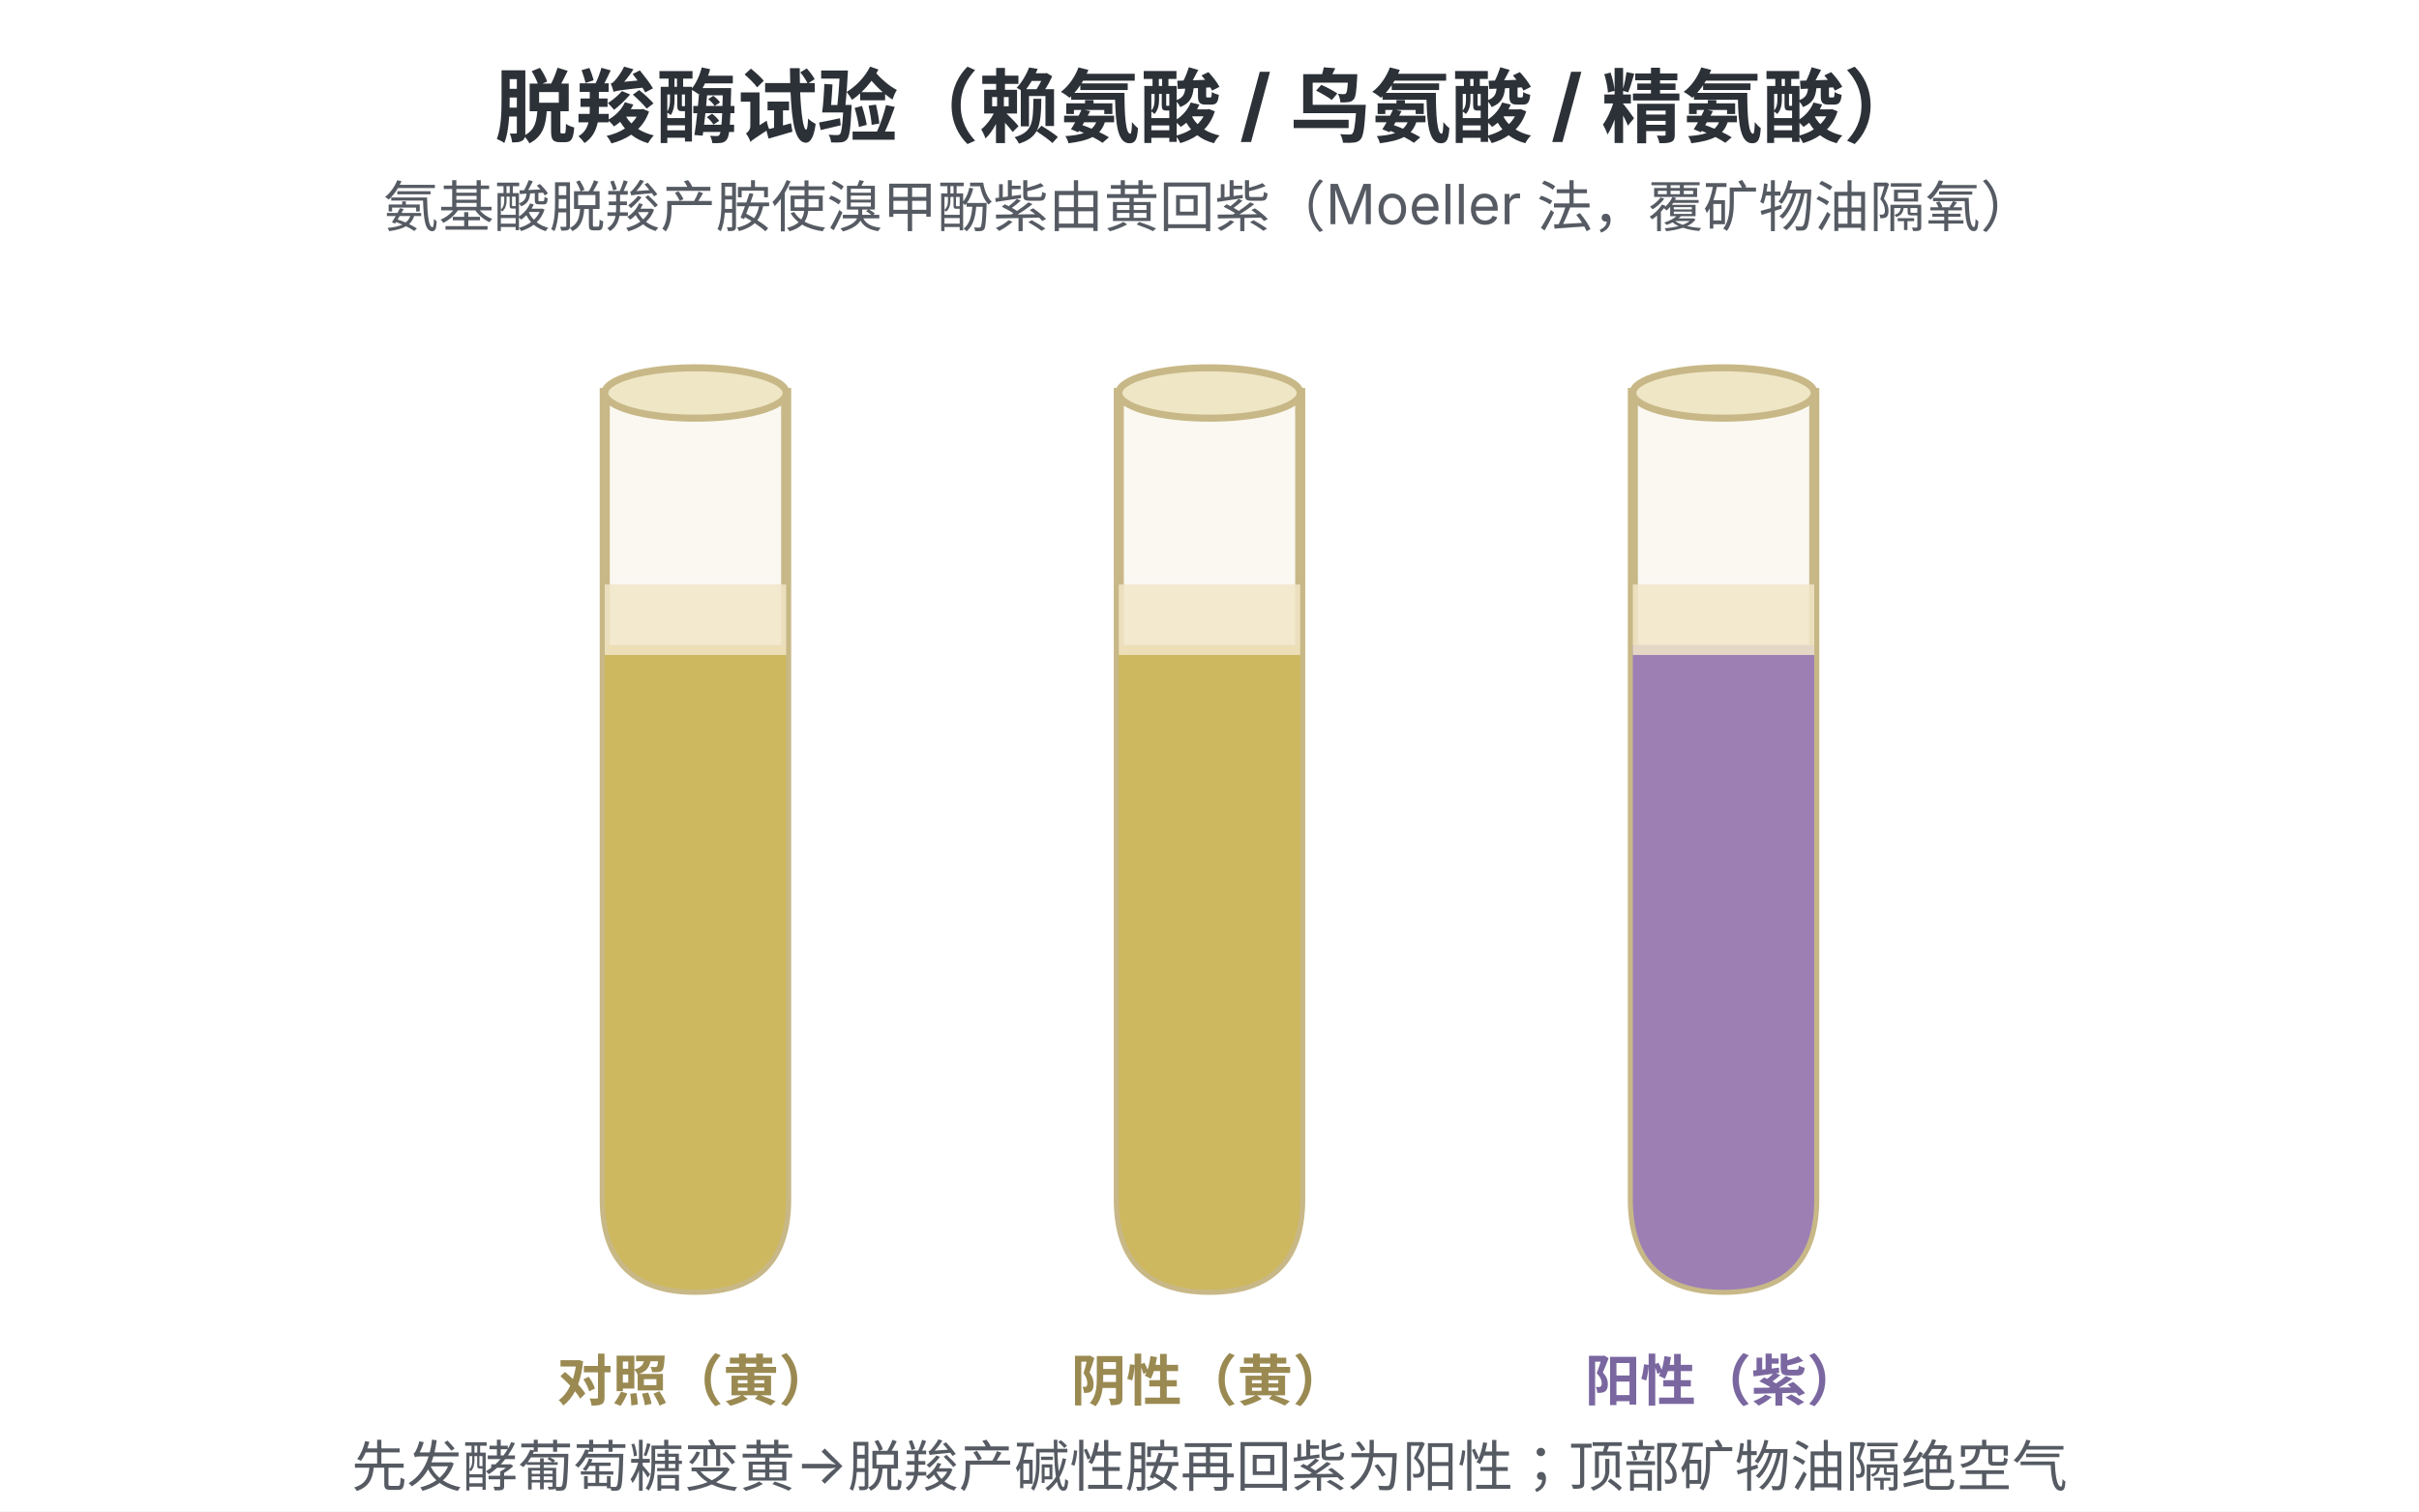
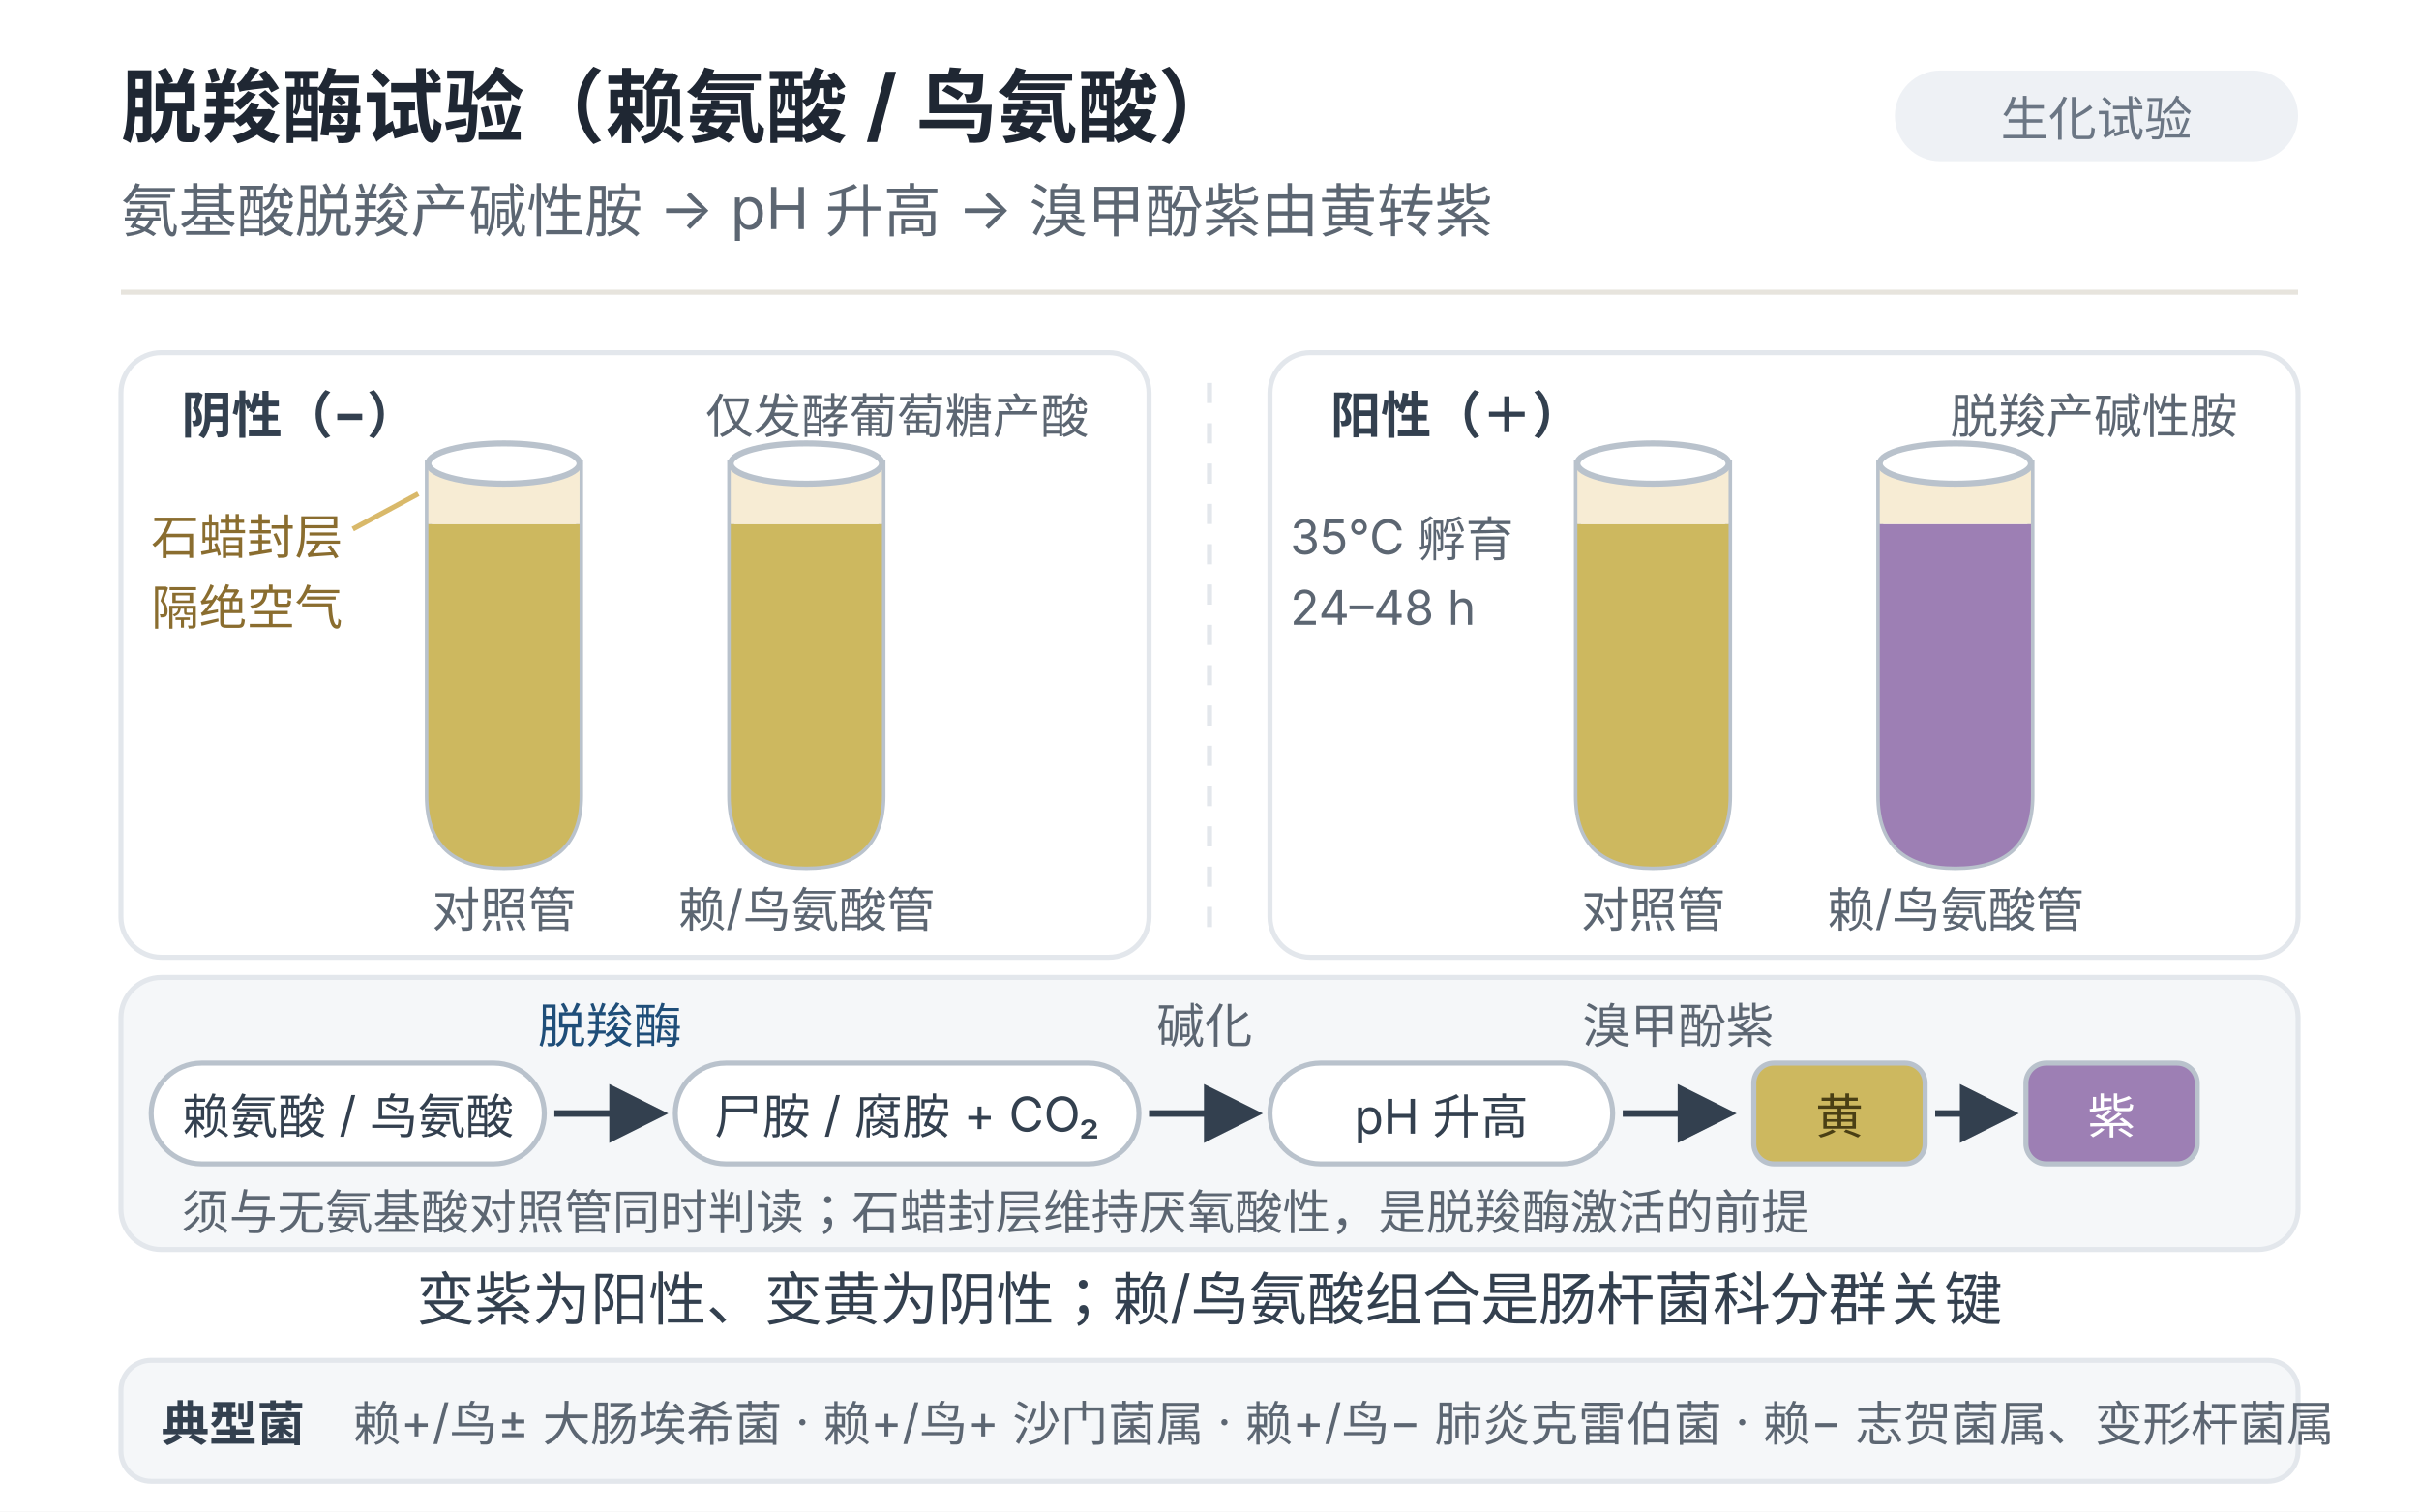
- <svg xmlns="http://www.w3.org/2000/svg" role="img" viewBox="0 0 480 300" font-family="-apple-system,'PingFang SC','Microsoft YaHei',sans-serif">
+ <svg xmlns="http://www.w3.org/2000/svg" viewBox="0 0 480 300" role="img" font-family="-apple-system,'PingFang SC','Microsoft YaHei',sans-serif">
+   <defs>
+     <marker id="arr" markerWidth="9" markerHeight="9" refX="7" refY="4.5" orient="auto">
+       <path d="M0,0 L9,4.5 L0,9 z" fill="#33404f" />
+     </marker>
+   </defs>
  <rect width="480" height="300" fill="#ffffff" />
-   <text x="240" y="27" text-anchor="middle" font-size="16" font-weight="700" fill="#2c3138">脱羧酶试验（赖氨酸 / 鸟氨酸 / 精氨酸）</text>
-   <text x="240" y="45" text-anchor="middle" font-size="11" fill="#565b63">氨基酸脱羧产胺使溴甲酚紫由黄回紫（Moeller 法，覆矿物油隔氧）</text>
-   <g>
-     <path d="M120,78 L120,238 Q120,256 138,256 Q156,256 156,238 L156,78 Z" fill="#faf8f1" stroke="#c8b887" stroke-width="2" />
-     <ellipse cx="138" cy="78" rx="18" ry="5" fill="#efe6c6" stroke="#c8b887" stroke-width="1.4" />
-     <path d="M120,128 L156,128 L156,238 Q156,256 138,256 Q120,256 120,238 Z" fill="#cdb85f" />
-     <rect x="120" y="116" width="36" height="14" fill="#f1e6c8" opacity="0.85" />
-     <text x="138" y="278" text-anchor="middle" font-size="11" font-weight="700" fill="#9a8a52">对照（黄）</text>
-   </g>
-   <g>
-     <path d="M222,78 L222,238 Q222,256 240,256 Q258,256 258,238 L258,78 Z" fill="#faf8f1" stroke="#c8b887" stroke-width="2" />
-     <ellipse cx="240" cy="78" rx="18" ry="5" fill="#efe6c6" stroke="#c8b887" stroke-width="1.4" />
-     <path d="M222,128 L258,128 L258,238 Q258,256 240,256 Q222,256 222,238 Z" fill="#cdb85f" />
-     <rect x="222" y="116" width="36" height="14" fill="#f1e6c8" opacity="0.85" />
-     <text x="240" y="278" text-anchor="middle" font-size="11" font-weight="700" fill="#9a8a52">阴性（黄）</text>
-   </g>
-   <g>
-     <path d="M324,78 L324,238 Q324,256 342,256 Q360,256 360,238 L360,78 Z" fill="#faf8f1" stroke="#c8b887" stroke-width="2" />
-     <ellipse cx="342" cy="78" rx="18" ry="5" fill="#efe6c6" stroke="#c8b887" stroke-width="1.4" />
-     <path d="M324,128 L360,128 L360,238 Q360,256 342,256 Q324,256 324,238 Z" fill="#9d7fb4" />
-     <rect x="324" y="116" width="36" height="14" fill="#f1e6c8" opacity="0.85" />
-     <text x="342" y="278" text-anchor="middle" font-size="11" font-weight="700" fill="#7a67a0">阳性（紫）</text>
-   </g>
-   <text x="240" y="295" text-anchor="middle" font-size="11" fill="#565b63">先发酵葡萄糖变黄→脱羧产碱性胺再回紫为阳性；顶部矿物油隔绝空气</text>
+   <text x="24" y="27" font-size="16" font-weight="700" fill="#1f2733">脱羧酶试验（赖氨酸 / 鸟氨酸）</text>
+   <rect x="376" y="14" width="80" height="18" rx="9" fill="#eef1f5" />
+   <text x="416" y="27" text-anchor="middle" font-size="9.5" fill="#6b7684">生化试验</text>
+   <text x="24" y="46" font-size="11.5" fill="#5c6672">氨基酸脱羧产碱性胺 → pH 升高 → 溴甲酚紫由黄转紫</text>
+   <line x1="24" y1="58" x2="456" y2="58" stroke="#e7e4dd" />
+   <rect x="24" y="70" width="204" height="120" rx="8" fill="#ffffff" stroke="#e3e7ec" />
+   <text x="36" y="86" font-size="10" font-weight="700" fill="#33404f">阴性（−）</text>
+   <text x="216" y="86" text-anchor="end" font-size="9.5" fill="#5c6672">仅发酵葡萄糖产酸</text>
+   <text x="30" y="110" font-size="9.5" fill="#8a6d2f">石蜡封层</text>
+   <text x="30" y="124" font-size="9.5" fill="#8a6d2f">隔绝空气</text>
+   <line x1="70" y1="105" x2="83" y2="98" stroke="#d9b96a" stroke-width="1" />
+   <path d="M85,92 L85,158 Q85,172 100,172 Q115,172 115,158 L115,92 Z" fill="#ffffff" stroke="#b9c2cc" stroke-width="1.4" />
+   <path d="M85,104 L115,104 L115,158 Q115,172 100,172 Q85,172 85,158 Z" fill="#cdb85f" />
+   <rect x="85" y="92" width="30" height="12" fill="#f7ecd4" />
+   <ellipse cx="100" cy="92" rx="15" ry="4" fill="#ffffff" stroke="#b9c2cc" stroke-width="1.2" />
+   <text x="100" y="184" text-anchor="middle" font-size="9.5" fill="#5c6672">对照管</text>
+   <path d="M145,92 L145,158 Q145,172 160,172 Q175,172 175,158 L175,92 Z" fill="#ffffff" stroke="#b9c2cc" stroke-width="1.4" />
+   <path d="M145,104 L175,104 L175,158 Q175,172 160,172 Q145,172 145,158 Z" fill="#cdb85f" />
+   <rect x="145" y="92" width="30" height="12" fill="#f7ecd4" />
+   <ellipse cx="160" cy="92" rx="15" ry="4" fill="#ffffff" stroke="#b9c2cc" stroke-width="1.2" />
+   <text x="160" y="184" text-anchor="middle" font-size="9.5" fill="#5c6672">赖/鸟氨酸管</text>
+   <line x1="240" y1="76" x2="240" y2="184" stroke="#e3e7ec" stroke-dasharray="4,4" />
+   <rect x="252" y="70" width="204" height="120" rx="8" fill="#ffffff" stroke="#e3e7ec" />
+   <text x="264" y="86" font-size="10" font-weight="700" fill="#33404f">阳性（＋）</text>
+   <text x="444" y="86" text-anchor="end" font-size="9.5" fill="#5c6672">脱羧产碱性胺</text>
+   <text x="256" y="110" font-size="9.5" fill="#5c6672">35℃ 孵育</text>
+   <text x="256" y="124" font-size="9.5" fill="#5c6672">24–48 h</text>
+   <path d="M313,92 L313,158 Q313,172 328,172 Q343,172 343,158 L343,92 Z" fill="#ffffff" stroke="#b9c2cc" stroke-width="1.4" />
+   <path d="M313,104 L343,104 L343,158 Q343,172 328,172 Q313,172 313,158 Z" fill="#cdb85f" />
+   <rect x="313" y="92" width="30" height="12" fill="#f7ecd4" />
+   <ellipse cx="328" cy="92" rx="15" ry="4" fill="#ffffff" stroke="#b9c2cc" stroke-width="1.2" />
+   <text x="328" y="184" text-anchor="middle" font-size="9.5" fill="#5c6672">对照管</text>
+   <path d="M373,92 L373,158 Q373,172 388,172 Q403,172 403,158 L403,92 Z" fill="#ffffff" stroke="#b9c2cc" stroke-width="1.4" />
+   <path d="M373,104 L403,104 L403,158 Q403,172 388,172 Q373,172 373,158 Z" fill="#9d7fb4" />
+   <rect x="373" y="92" width="30" height="12" fill="#f7ecd4" />
+   <ellipse cx="388" cy="92" rx="15" ry="4" fill="#ffffff" stroke="#b9c2cc" stroke-width="1.2" />
+   <text x="388" y="184" text-anchor="middle" font-size="9.5" fill="#5c6672">赖/鸟氨酸管</text>
+   <rect x="24" y="194" width="432" height="54" rx="8" fill="#f5f7f9" stroke="#e3e7ec" />
+   <rect x="30" y="211" width="78" height="20" rx="10" fill="#ffffff" stroke="#b9c2cc" />
+   <text x="69" y="225" text-anchor="middle" font-size="9.5" fill="#33404f">赖氨酸 / 鸟氨酸</text>
+   <line x1="110" y1="221" x2="130" y2="221" stroke="#33404f" stroke-width="1.3" marker-end="url(#arr)" />
+   <text x="121" y="207" text-anchor="middle" font-size="9.5" fill="#1f4e79">脱羧酶</text>
+   <rect x="134" y="211" width="92" height="20" rx="10" fill="#ffffff" stroke="#b9c2cc" />
+   <text x="180" y="225" text-anchor="middle" font-size="9.5" fill="#33404f">尸胺 / 腐胺 + CO₂</text>
+   <line x1="228" y1="221" x2="248" y2="221" stroke="#33404f" stroke-width="1.3" marker-end="url(#arr)" />
+   <text x="239" y="207" text-anchor="middle" font-size="9.5" fill="#5c6672">碱化</text>
+   <rect x="252" y="211" width="68" height="20" rx="10" fill="#ffffff" stroke="#b9c2cc" />
+   <text x="286" y="225" text-anchor="middle" font-size="9.5" fill="#33404f">pH 升高</text>
+   <line x1="322" y1="221" x2="342" y2="221" stroke="#33404f" stroke-width="1.3" marker-end="url(#arr)" />
+   <text x="333" y="207" text-anchor="middle" font-size="9.5" fill="#5c6672">溴甲酚紫</text>
+   <rect x="348" y="211" width="34" height="20" rx="4" fill="#cdb85f" stroke="#b9c2cc" />
+   <text x="365" y="225" text-anchor="middle" font-size="9.5" fill="#4a3f14">黄</text>
+   <line x1="384" y1="221" x2="398" y2="221" stroke="#33404f" stroke-width="1.3" marker-end="url(#arr)" />
+   <rect x="402" y="211" width="34" height="20" rx="4" fill="#9d7fb4" stroke="#b9c2cc" />
+   <text x="419" y="225" text-anchor="middle" font-size="9.5" fill="#ffffff">紫</text>
+   <text x="36" y="244" font-size="9.5" fill="#5c6672">须与无氨基酸对照管同时判读；石蜡封层维持厌氧酸性，是脱羧酶激活的前提</text>
+   <text x="240" y="262" text-anchor="middle" font-size="11.5" fill="#33404f">变紫为阳性、变黄为阴性；赖/鸟氨酸组合是肠杆菌科分群关键</text>
+   <rect x="24" y="270" width="432" height="24" rx="6" fill="#f5f7f9" stroke="#e3e7ec" />
+   <text x="32" y="286" font-size="9.5" fill="#5c6672">
+     <tspan font-weight="700" fill="#33404f">典型菌</tspan>　赖+/鸟± 大肠埃希菌 · 赖+/鸟+ 沙门菌属 · 赖+/鸟− 肺炎克雷伯菌 · 赖− 志贺菌属、变形杆菌属</text>
</svg>
